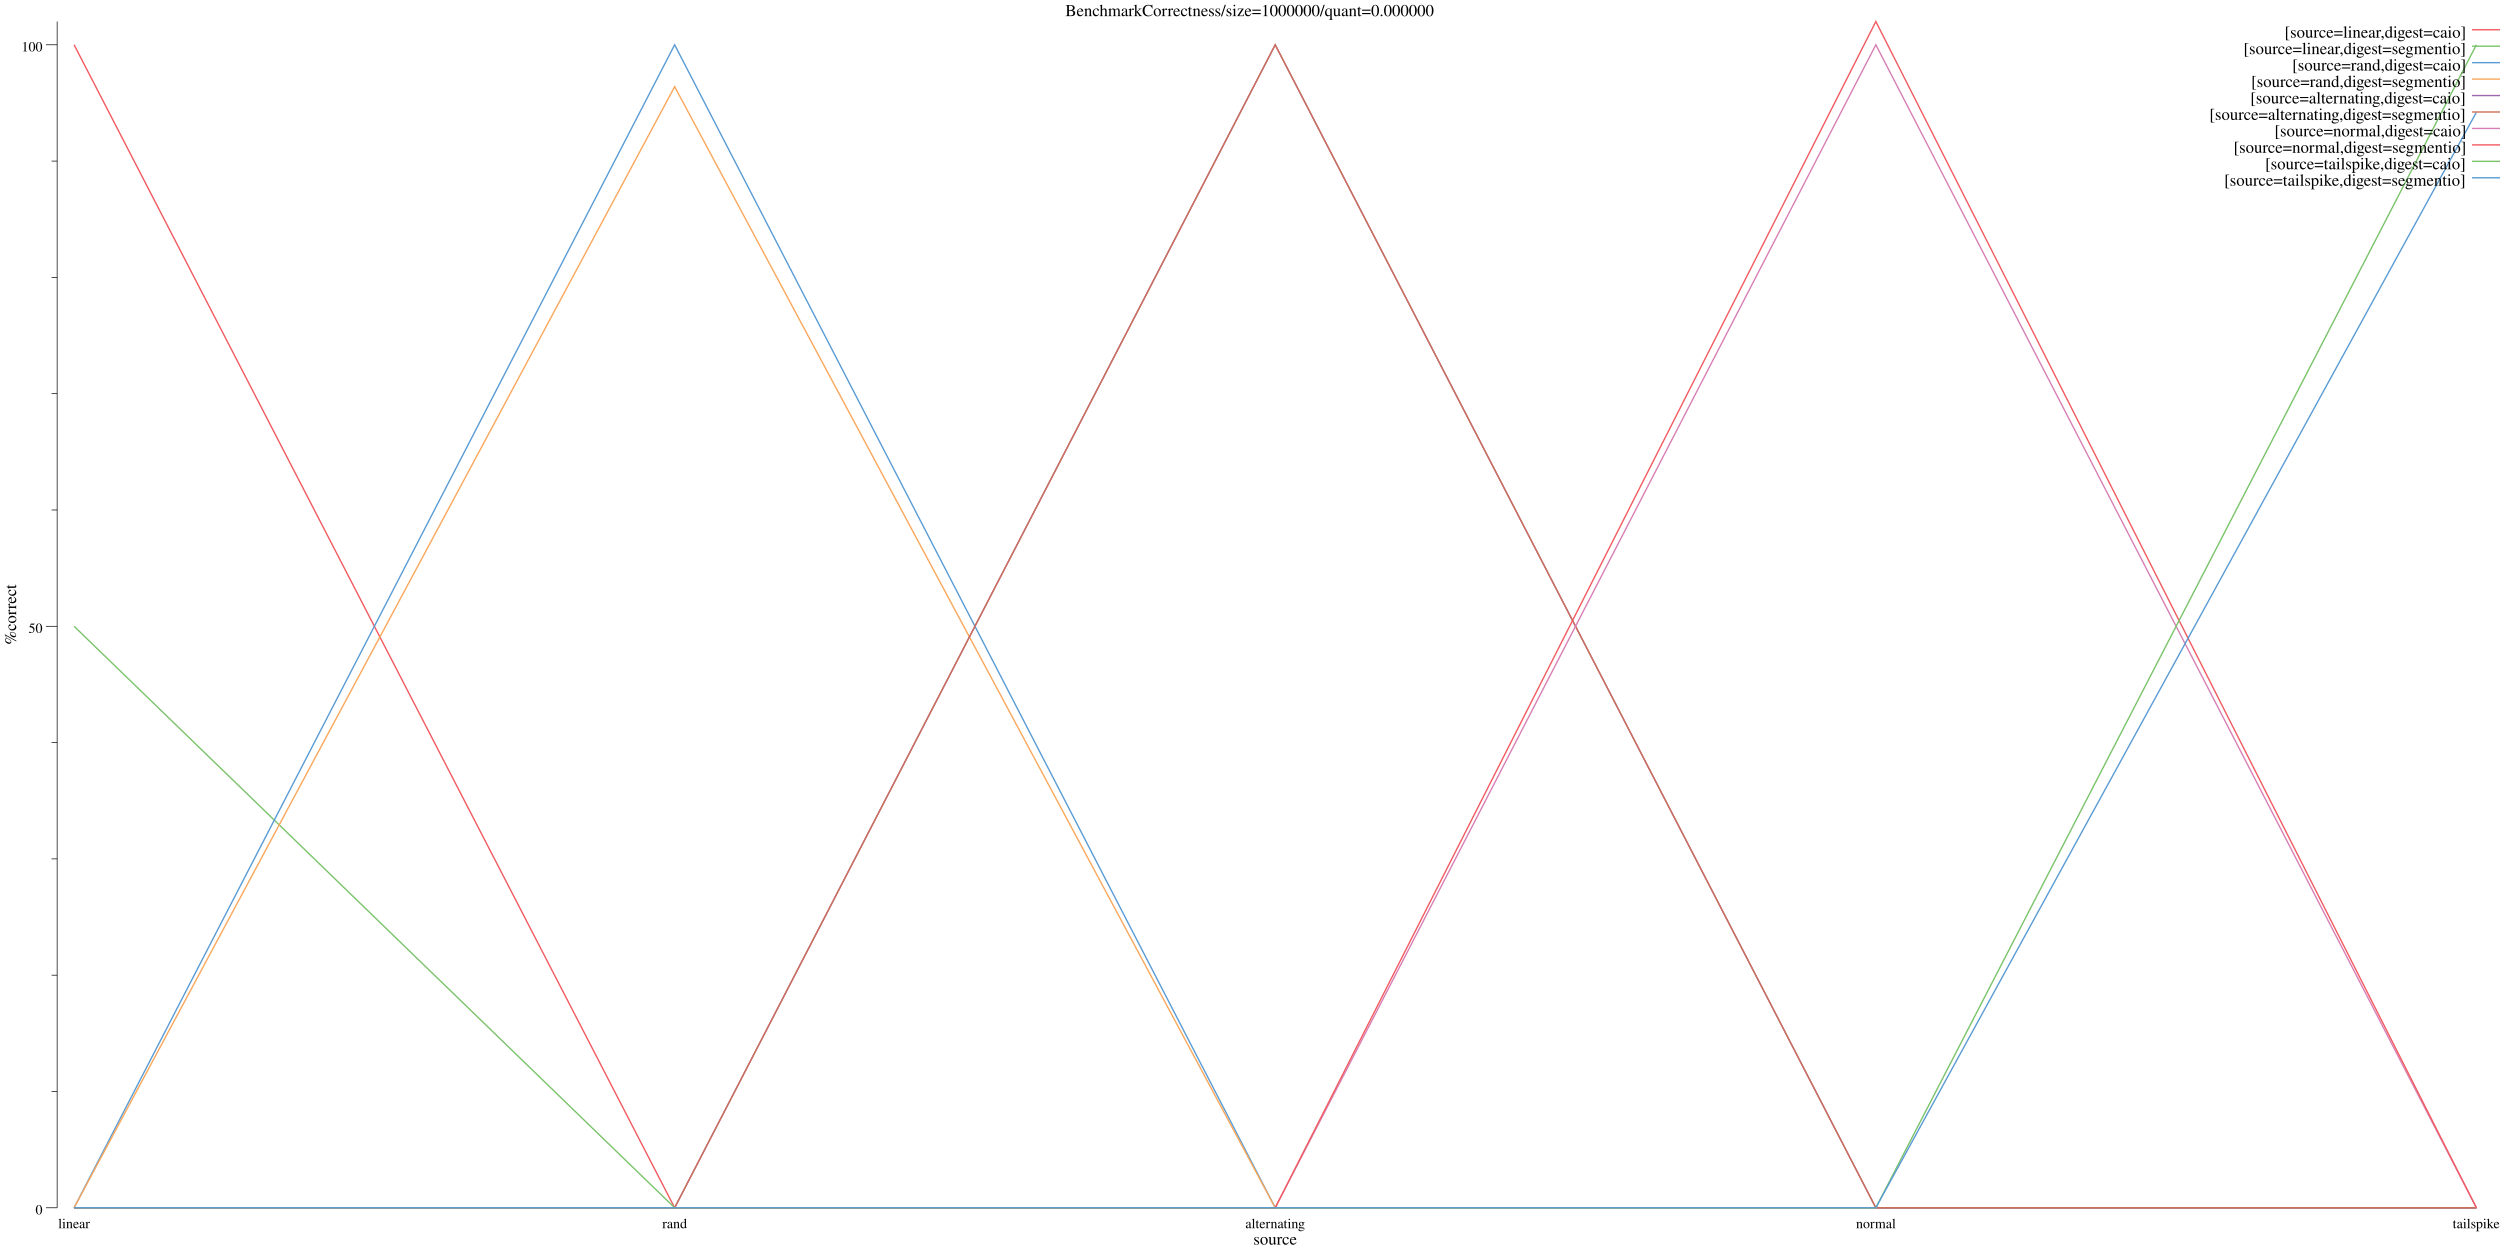
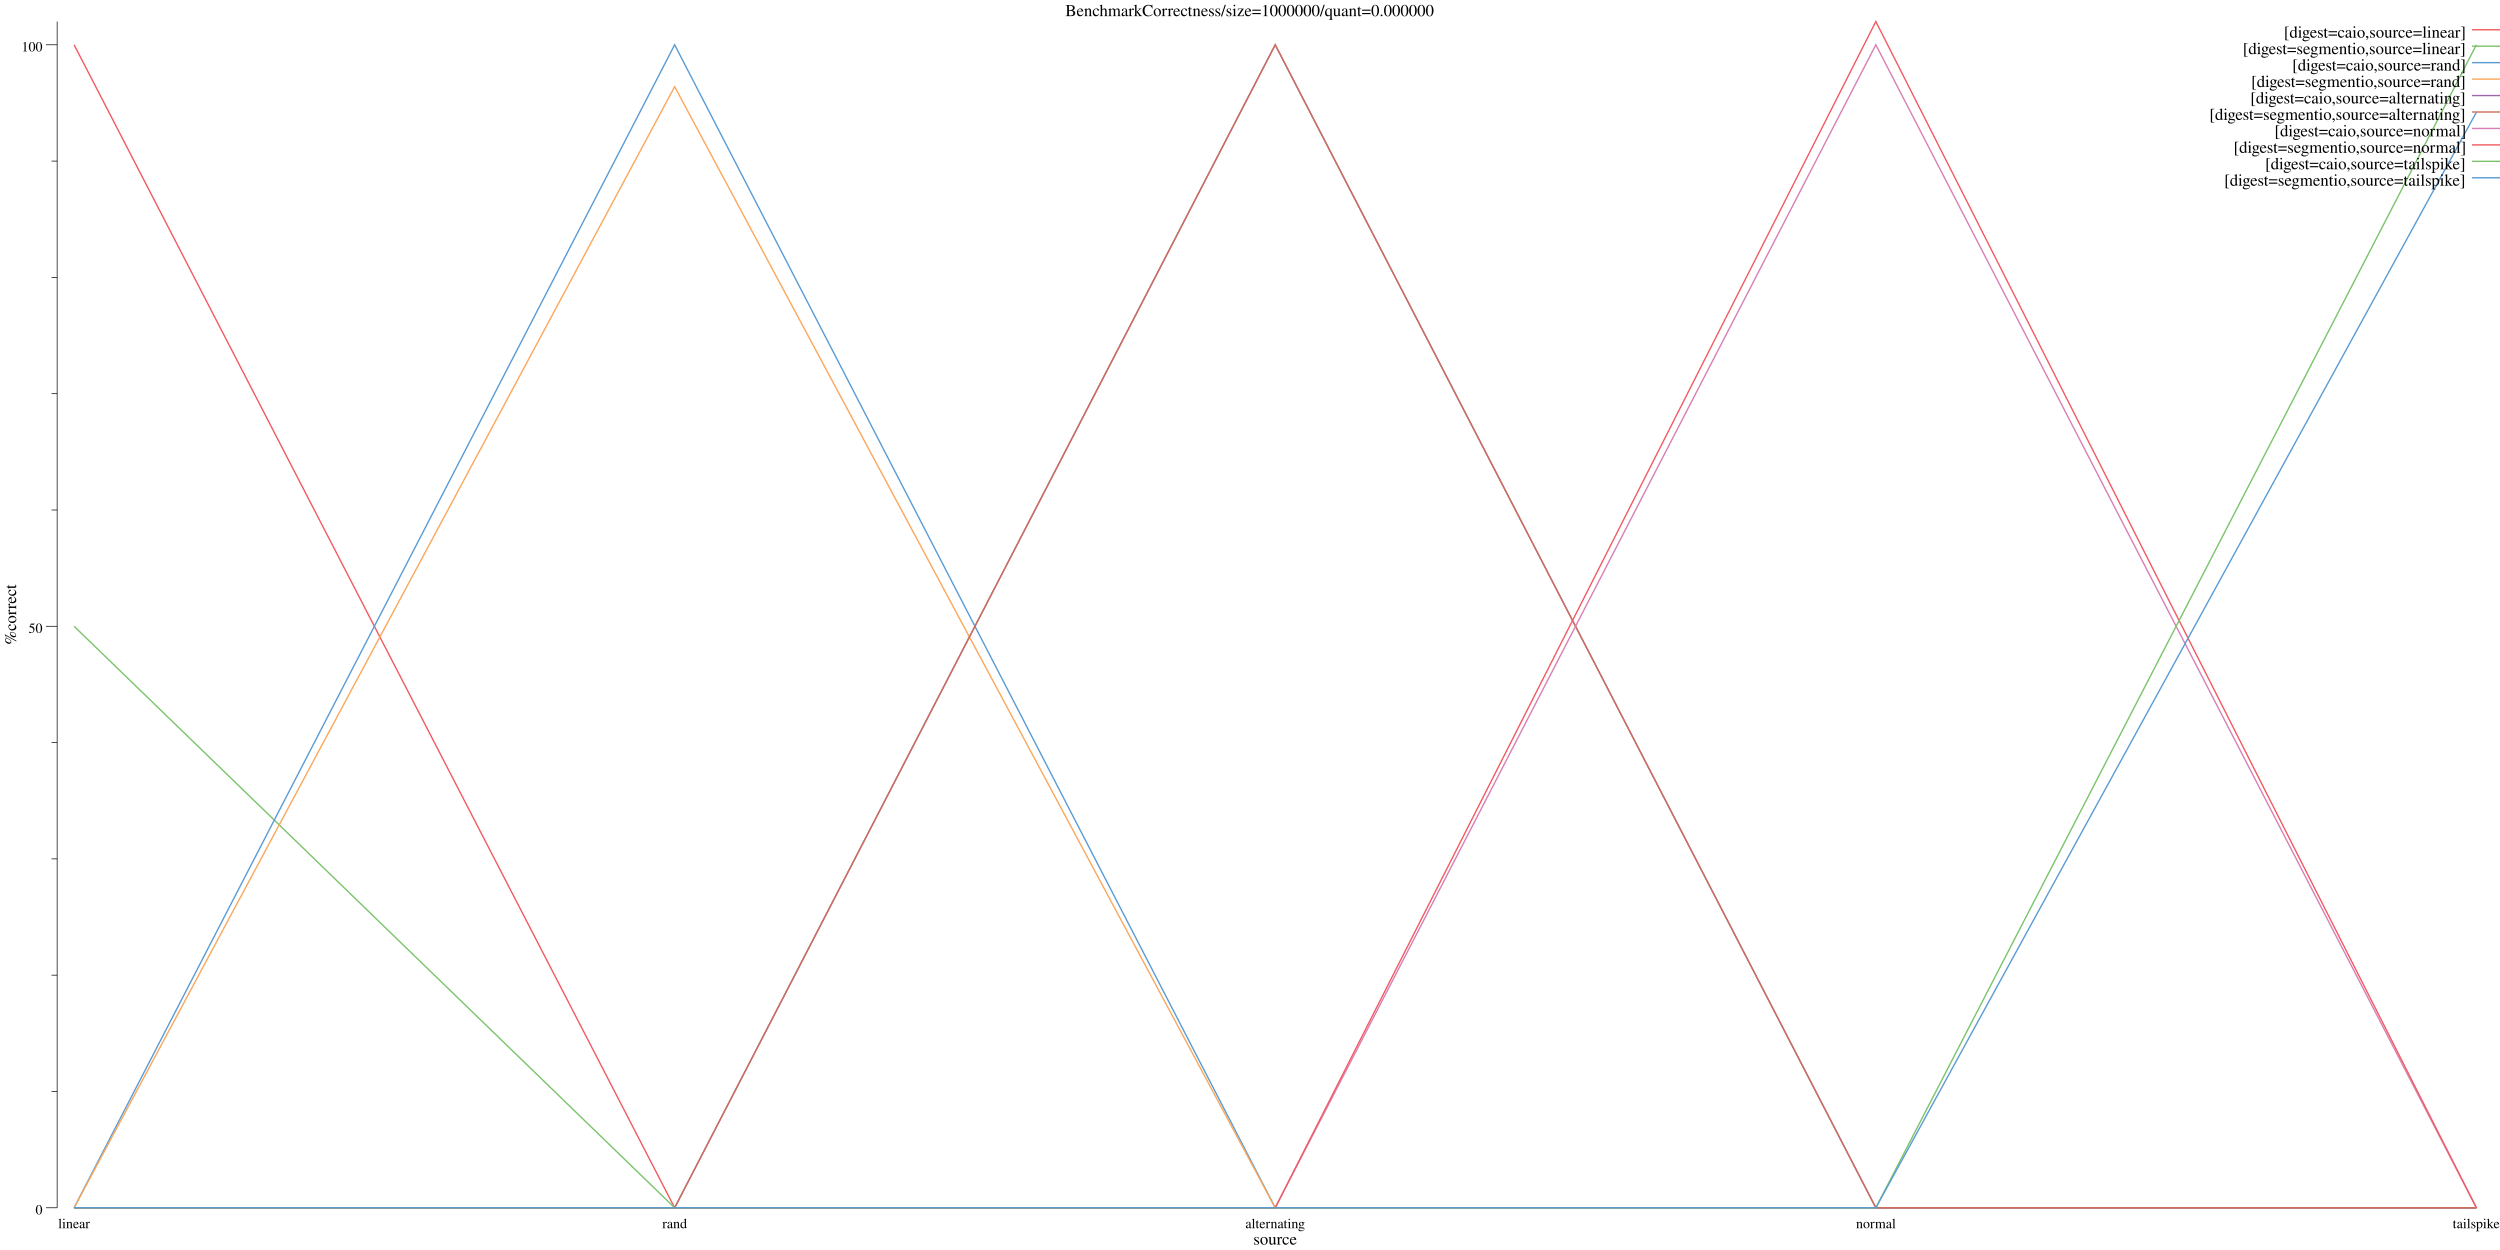
<svg xmlns="http://www.w3.org/2000/svg" width="1790pt" height="895pt" viewBox="0 0 1790 895">
  <g transform="scale(1, -1) translate(0, -895)">
    <path d="M0,0L1790,0L1790,895L0,895Z" style="fill:#FFFFFF" />
    <text x="762.76" y="-883.45" transform="scale(1, -1)" style="font-family:Times;font-weight:normal;font-style:normal;font-size:12px">BenchmarkCorrectness/size=1000000/quant=0.000000</text>
    <text x="897.39" y="-3.861" transform="scale(1, -1)" style="font-family:Times;font-weight:normal;font-style:normal;font-size:12px">source</text>
    <text x="41.666" y="-15.602" transform="scale(1, -1)" style="font-family:Times;font-weight:normal;font-style:normal;font-size:10px">linear</text>
    <text x="474.17" y="-15.602" transform="scale(1, -1)" style="font-family:Times;font-weight:normal;font-style:normal;font-size:10px">rand</text>
    <text x="891.67" y="-15.602" transform="scale(1, -1)" style="font-family:Times;font-weight:normal;font-style:normal;font-size:10px">alternating</text>
    <text x="1328.9" y="-15.602" transform="scale(1, -1)" style="font-family:Times;font-weight:normal;font-style:normal;font-size:10px">normal</text>
    <text x="1756.1" y="-15.602" transform="scale(1, -1)" style="font-family:Times;font-weight:normal;font-style:normal;font-size:10px">tailspike</text>
    <g transform="rotate(90)">
      <text x="433.26" y="11.555" transform="scale(1, -1)" style="font-family:Times;font-weight:normal;font-style:normal;font-size:12px">%correct</text>
    </g>
    <text x="25.416" y="-25.509" transform="scale(1, -1)" style="font-family:Times;font-weight:normal;font-style:normal;font-size:10px">0</text>
    <text x="20.416" y="-441.86" transform="scale(1, -1)" style="font-family:Times;font-weight:normal;font-style:normal;font-size:10px">50</text>
    <text x="15.416" y="-858.21" transform="scale(1, -1)" style="font-family:Times;font-weight:normal;font-style:normal;font-size:10px">100</text>
    <path d="M32.916,30.23L40.916,30.23" style="fill:none;stroke:#000000;stroke-width:0.5" />
    <path d="M32.916,446.58L40.916,446.58" style="fill:none;stroke:#000000;stroke-width:0.5" />
    <path d="M32.916,862.93L40.916,862.93" style="fill:none;stroke:#000000;stroke-width:0.5" />
    <path d="M36.916,113.5L40.916,113.5" style="fill:none;stroke:#000000;stroke-width:0.5" />
    <path d="M36.916,196.77L40.916,196.77" style="fill:none;stroke:#000000;stroke-width:0.5" />
    <path d="M36.916,280.04L40.916,280.04" style="fill:none;stroke:#000000;stroke-width:0.5" />
    <path d="M36.916,363.31L40.916,363.31" style="fill:none;stroke:#000000;stroke-width:0.5" />
    <path d="M36.916,529.85L40.916,529.85" style="fill:none;stroke:#000000;stroke-width:0.5" />
    <path d="M36.916,613.12L40.916,613.12" style="fill:none;stroke:#000000;stroke-width:0.5" />
    <path d="M36.916,696.39L40.916,696.39" style="fill:none;stroke:#000000;stroke-width:0.5" />
    <path d="M36.916,779.66L40.916,779.66" style="fill:none;stroke:#000000;stroke-width:0.5" />
    <path d="M40.916,30.23L40.916,879.58" style="fill:none;stroke:#000000;stroke-width:0.5" />
    <path d="M53.048,862.93L483.05,30.23L913.05,30.23L1343.1,30.23L1773.1,30.23" style="fill:none;stroke:#F15A60" />
    <path d="M53.048,446.58L483.05,30.23L913.05,30.23L1343.1,30.23L1773.1,30.23" style="fill:none;stroke:#7AC36A" />
    <path d="M53.048,30.23L483.05,862.93L913.05,30.23L1343.1,30.23L1773.1,30.23" style="fill:none;stroke:#5A9BD4" />
    <path d="M53.048,30.23L483.05,832.95L913.05,30.23L1343.1,30.23L1773.1,30.23" style="fill:none;stroke:#FAA75B" />
    <path d="M53.048,30.23L483.05,30.23L913.05,862.93L1343.1,30.23L1773.1,30.23" style="fill:none;stroke:#9E67AB" />
    <path d="M53.048,30.23L483.05,30.23L913.05,862.93L1343.1,30.23L1773.1,30.23" style="fill:none;stroke:#CE7058" />
    <path d="M53.048,30.23L483.05,30.23L913.05,30.23L1343.1,862.93L1773.1,30.23" style="fill:none;stroke:#D77FB4" />
    <path d="M53.048,30.23L483.05,30.23L913.05,30.23L1343.1,879.58L1773.1,30.23" style="fill:none;stroke:#F15A60" />
    <path d="M53.048,30.23L483.05,30.23L913.05,30.23L1343.1,30.23L1773.1,862.93" style="fill:none;stroke:#7AC36A" />
    <path d="M53.048,30.23L483.05,30.23L913.05,30.23L1343.1,30.23L1773.1,814.63" style="fill:none;stroke:#5A9BD4" />
    <path d="M1770,873.7L1790,873.7" style="fill:none;stroke:#F15A60" />
-     <text x="1635.7" y="-868.03" transform="scale(1, -1)" style="font-family:Times;font-weight:normal;font-style:normal;font-size:12px">[source=linear,digest=caio]</text>
+     <text x="1635.2" y="-868.03" transform="scale(1, -1)" style="font-family:Times;font-weight:normal;font-style:normal;font-size:12px">[digest=caio,source=linear]</text>
    <path d="M1770,861.92L1790,861.92" style="fill:none;stroke:#7AC36A" />
-     <text x="1606.3" y="-856.25" transform="scale(1, -1)" style="font-family:Times;font-weight:normal;font-style:normal;font-size:12px">[source=linear,digest=segmentio]</text>
+     <text x="1605.8" y="-856.25" transform="scale(1, -1)" style="font-family:Times;font-weight:normal;font-style:normal;font-size:12px">[digest=segmentio,source=linear]</text>
    <path d="M1770,850.14L1790,850.14" style="fill:none;stroke:#5A9BD4" />
-     <text x="1641.2" y="-844.47" transform="scale(1, -1)" style="font-family:Times;font-weight:normal;font-style:normal;font-size:12px">[source=rand,digest=caio]</text>
+     <text x="1641.2" y="-844.47" transform="scale(1, -1)" style="font-family:Times;font-weight:normal;font-style:normal;font-size:12px">[digest=caio,source=rand]</text>
    <path d="M1770,838.36L1790,838.36" style="fill:none;stroke:#FAA75B" />
-     <text x="1611.8" y="-832.7" transform="scale(1, -1)" style="font-family:Times;font-weight:normal;font-style:normal;font-size:12px">[source=rand,digest=segmentio]</text>
+     <text x="1611.8" y="-832.7" transform="scale(1, -1)" style="font-family:Times;font-weight:normal;font-style:normal;font-size:12px">[digest=segmentio,source=rand]</text>
    <path d="M1770,826.59L1790,826.59" style="fill:none;stroke:#9E67AB" />
-     <text x="1611.2" y="-820.92" transform="scale(1, -1)" style="font-family:Times;font-weight:normal;font-style:normal;font-size:12px">[source=alternating,digest=caio]</text>
+     <text x="1611.2" y="-820.92" transform="scale(1, -1)" style="font-family:Times;font-weight:normal;font-style:normal;font-size:12px">[digest=caio,source=alternating]</text>
    <path d="M1770,814.81L1790,814.81" style="fill:none;stroke:#CE7058" />
-     <text x="1581.9" y="-809.14" transform="scale(1, -1)" style="font-family:Times;font-weight:normal;font-style:normal;font-size:12px">[source=alternating,digest=segmentio]</text>
+     <text x="1581.9" y="-809.14" transform="scale(1, -1)" style="font-family:Times;font-weight:normal;font-style:normal;font-size:12px">[digest=segmentio,source=alternating]</text>
    <path d="M1770,803.03L1790,803.03" style="fill:none;stroke:#D77FB4" />
-     <text x="1628.5" y="-797.37" transform="scale(1, -1)" style="font-family:Times;font-weight:normal;font-style:normal;font-size:12px">[source=normal,digest=caio]</text>
+     <text x="1628.5" y="-797.37" transform="scale(1, -1)" style="font-family:Times;font-weight:normal;font-style:normal;font-size:12px">[digest=caio,source=normal]</text>
    <path d="M1770,791.25L1790,791.25" style="fill:none;stroke:#F15A60" />
-     <text x="1599.2" y="-785.59" transform="scale(1, -1)" style="font-family:Times;font-weight:normal;font-style:normal;font-size:12px">[source=normal,digest=segmentio]</text>
+     <text x="1599.2" y="-785.59" transform="scale(1, -1)" style="font-family:Times;font-weight:normal;font-style:normal;font-size:12px">[digest=segmentio,source=normal]</text>
    <path d="M1770,779.48L1790,779.48" style="fill:none;stroke:#7AC36A" />
-     <text x="1621.8" y="-773.81" transform="scale(1, -1)" style="font-family:Times;font-weight:normal;font-style:normal;font-size:12px">[source=tailspike,digest=caio]</text>
+     <text x="1621.8" y="-773.81" transform="scale(1, -1)" style="font-family:Times;font-weight:normal;font-style:normal;font-size:12px">[digest=caio,source=tailspike]</text>
    <path d="M1770,767.7L1790,767.7" style="fill:none;stroke:#5A9BD4" />
-     <text x="1592.5" y="-762.03" transform="scale(1, -1)" style="font-family:Times;font-weight:normal;font-style:normal;font-size:12px">[source=tailspike,digest=segmentio]</text>
+     <text x="1592.5" y="-762.03" transform="scale(1, -1)" style="font-family:Times;font-weight:normal;font-style:normal;font-size:12px">[digest=segmentio,source=tailspike]</text>
  </g>
</svg>
